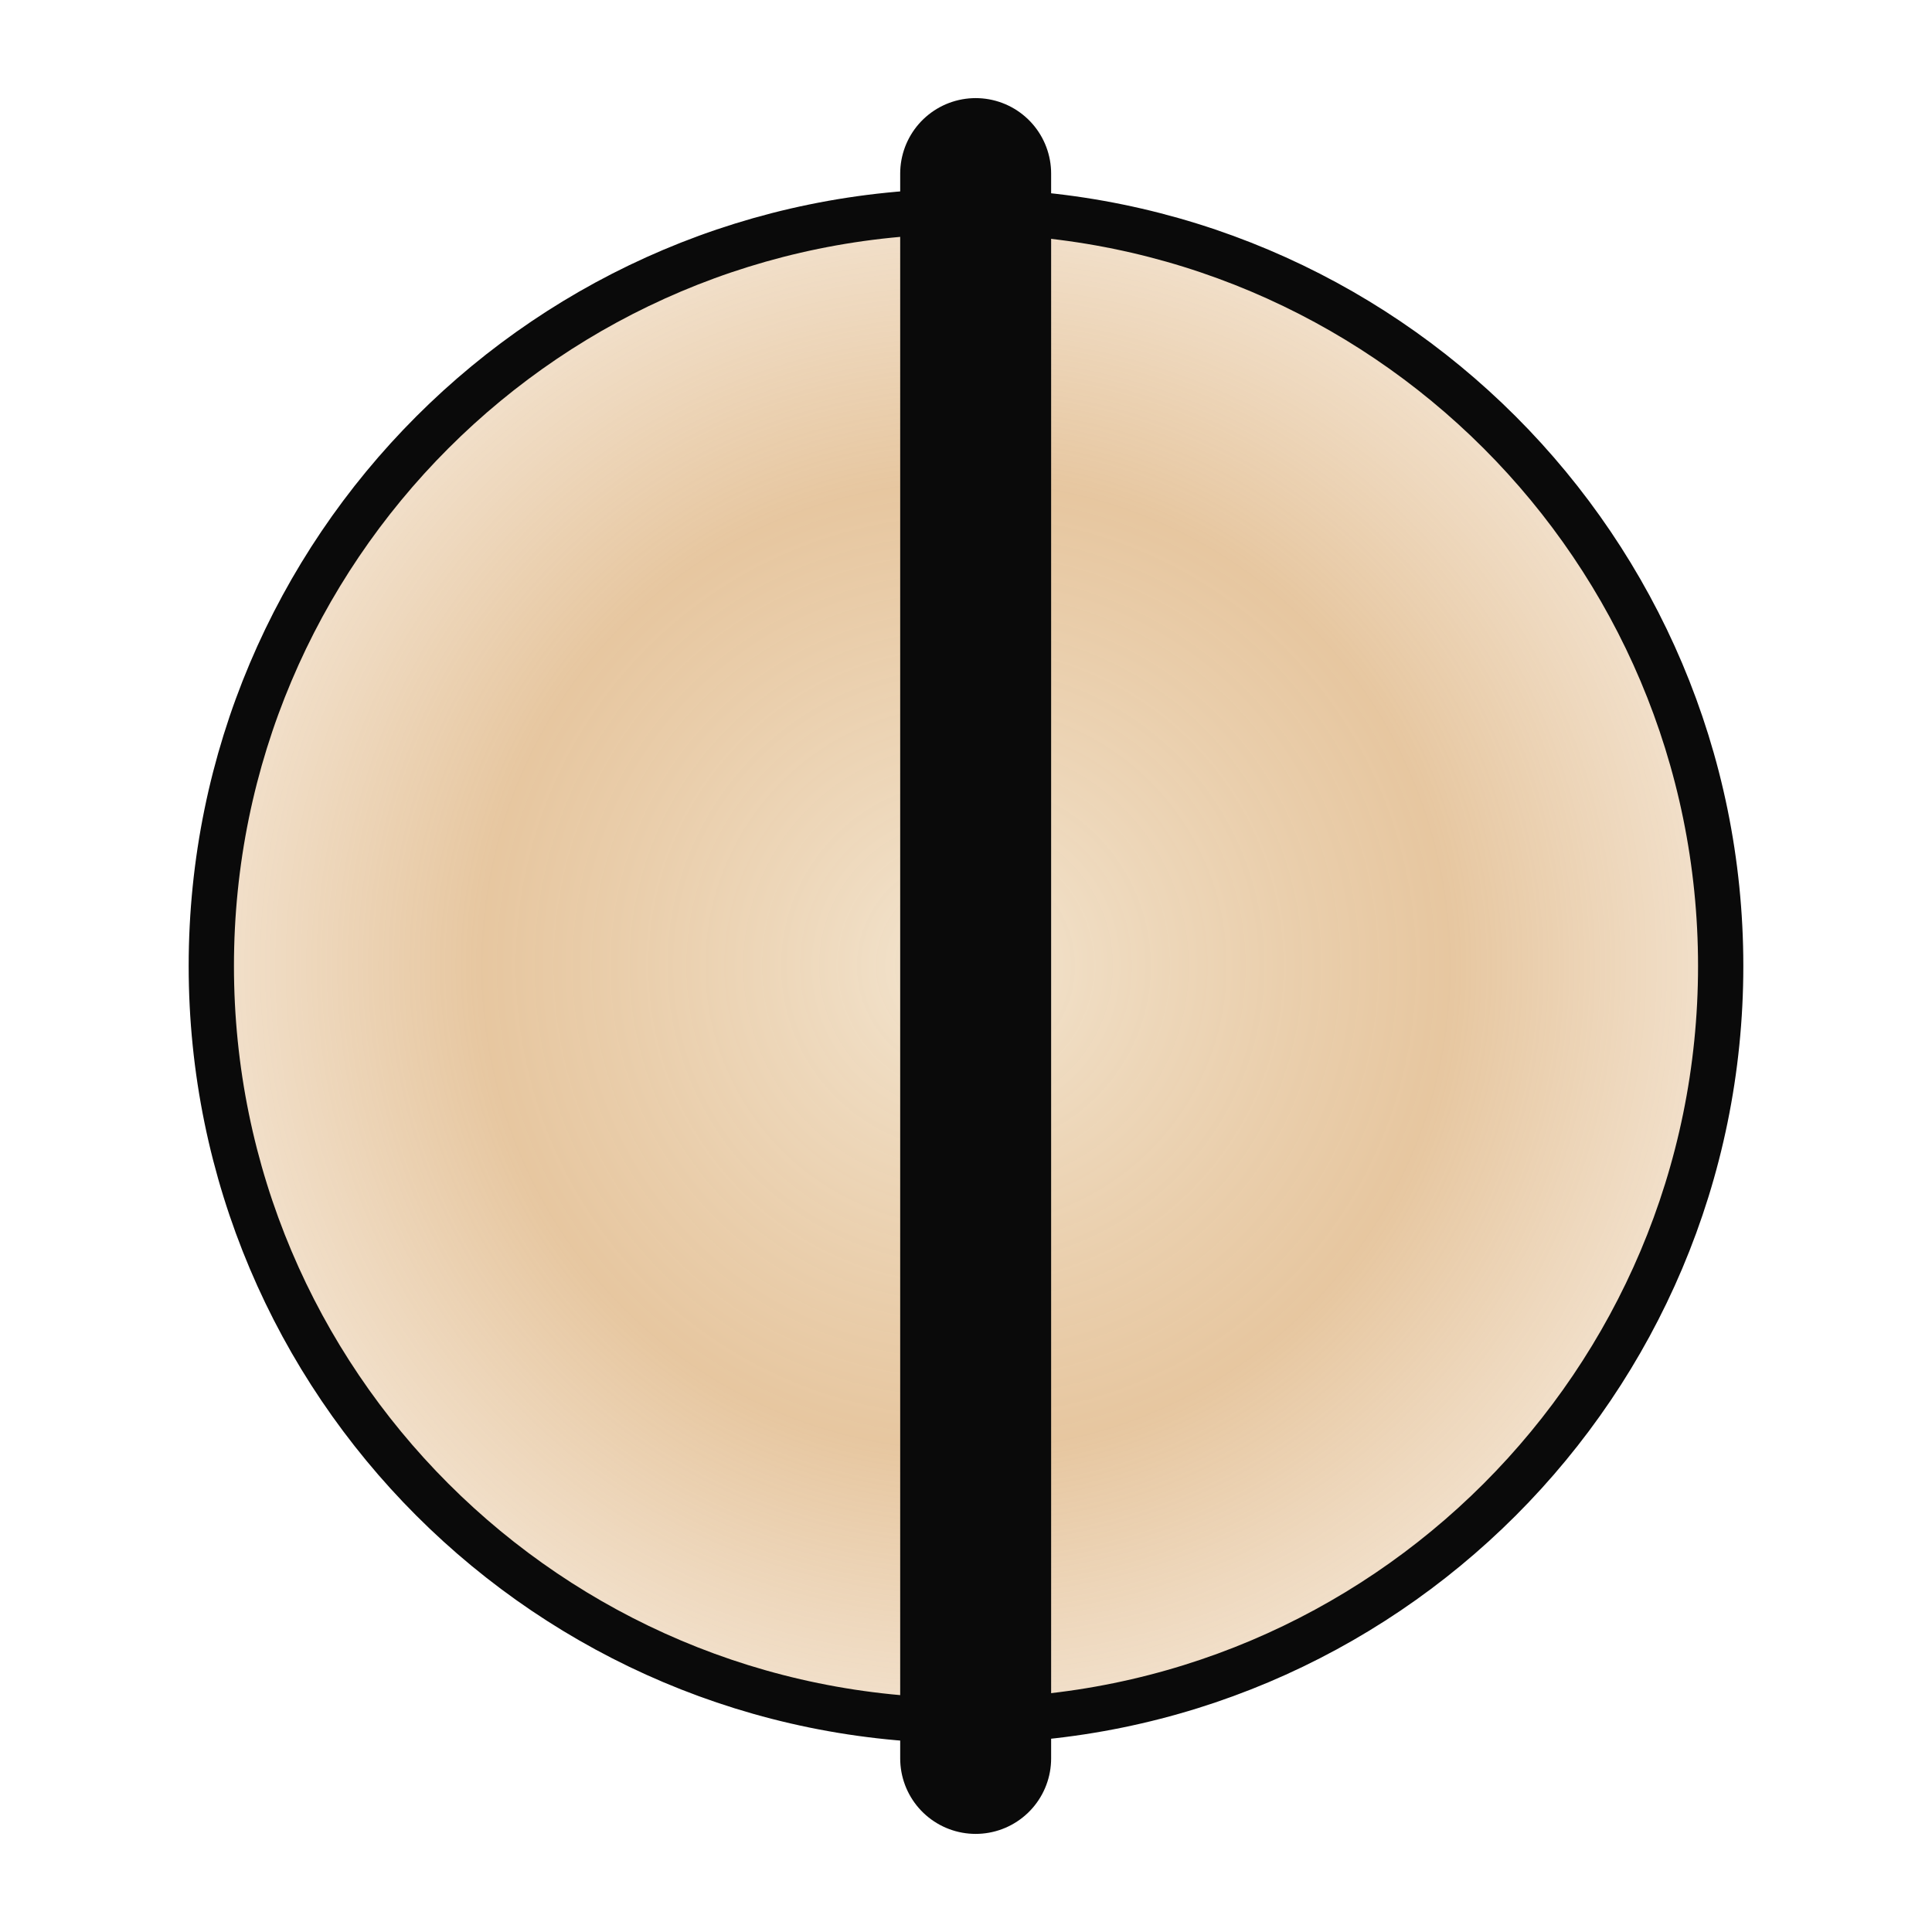
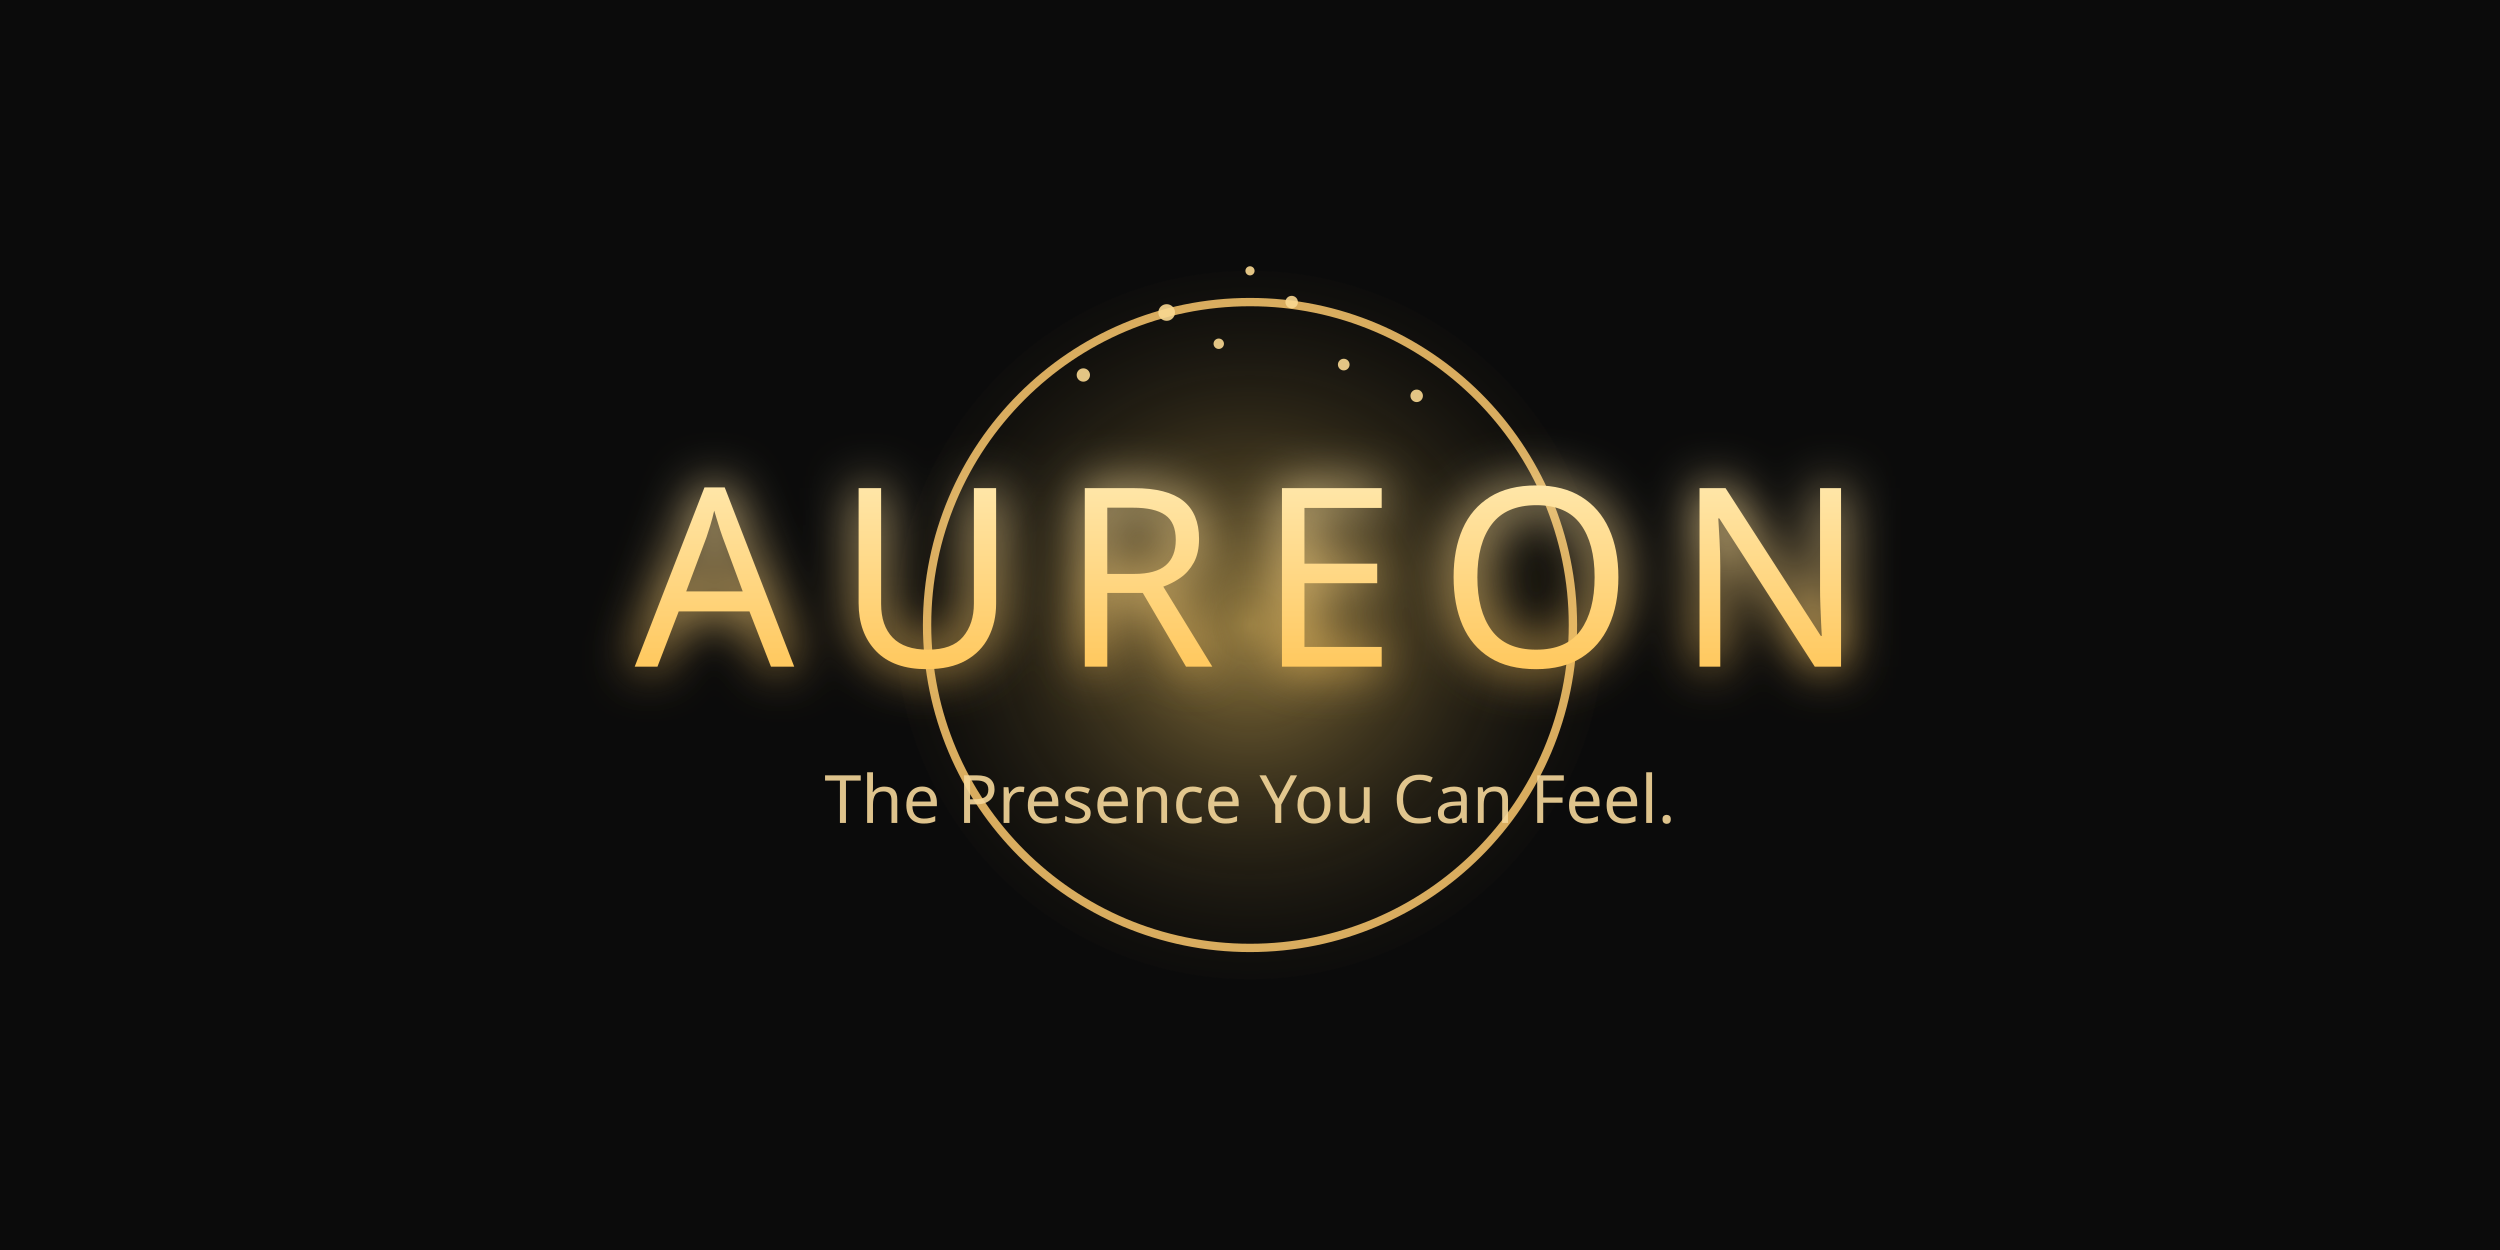
- <svg xmlns="http://www.w3.org/2000/svg" width="512px" height="512px" viewBox="0 0 512 512" version="1.1">
+ <svg xmlns="http://www.w3.org/2000/svg" width="1200" height="600" viewBox="0 0 1200 600">
  <defs>
-     <radialGradient id="aureon-glow" cx="50%" cy="50%" r="70%">
-       <stop offset="0%" stop-color="#E9CFA8" stop-opacity="0.55" />
-       <stop offset="45%" stop-color="#C9822C" stop-opacity="0.45" />
-       <stop offset="100%" stop-color="#C9822C" stop-opacity="0" />
+     <radialGradient id="glow" cx="50%" cy="50%" r="60%">
+       <stop offset="0%" stop-color="#FFD36A" stop-opacity="1" />
+       <stop offset="100%" stop-color="#000000" stop-opacity="0" />
    </radialGradient>
+     <linearGradient id="textGradient" x1="0%" y1="0%" x2="0%" y2="100%">
+       <stop offset="0%" stop-color="#FFE6A8" />
+       <stop offset="100%" stop-color="#FFC85E" />
+     </linearGradient>
+     <filter id="softGlow" x="-50%" y="-50%" width="200%" height="200%">
+       <feGaussianBlur stdDeviation="12" result="blur" />
+       <feMerge>
+         <feMergeNode in="blur" />
+         <feMergeNode in="SourceGraphic" />
+       </feMerge>
+     </filter>
  </defs>
-   <circle cx="256" cy="256" r="204" fill="url(#aureon-glow)" />
-   <circle cx="256" cy="256" r="200" fill="none" stroke="#0A0A0A" stroke-width="12" />
-   <line x1="258.56" y1="46" x2="258.56" y2="466" stroke="#0A0A0A" stroke-width="40" stroke-linecap="round" />
+   <rect width="1200" height="600" fill="#0B0B0B" />
+   <circle cx="600" cy="300" r="170" fill="url(#glow)" opacity="0.55" />
+   <circle cx="600" cy="300" r="155" stroke="#FBC86D" stroke-width="4" fill="none" opacity="0.85" />
+   <g fill="#F9D891" opacity="0.9">
+     <circle cx="560" cy="150" r="4" />
+     <circle cx="620" cy="145" r="3" />
+     <circle cx="585" cy="165" r="2.5" />
+     <circle cx="645" cy="175" r="2.8" />
+     <circle cx="520" cy="180" r="3.2" />
+     <circle cx="680" cy="190" r="3" />
+     <circle cx="600" cy="130" r="2.2" />
+   </g>
+   <text x="50%" y="320" font-family="Montserrat, sans-serif" font-size="120" fill="url(#textGradient)" text-anchor="middle" letter-spacing="20" filter="url(#softGlow)">AUREON</text>
+   <text x="50%" y="395" font-family="Montserrat, sans-serif" font-size="32" fill="#F5D79A" text-anchor="middle" opacity="0.9">
+     The Presence You Can Feel.
+   </text>
</svg>
